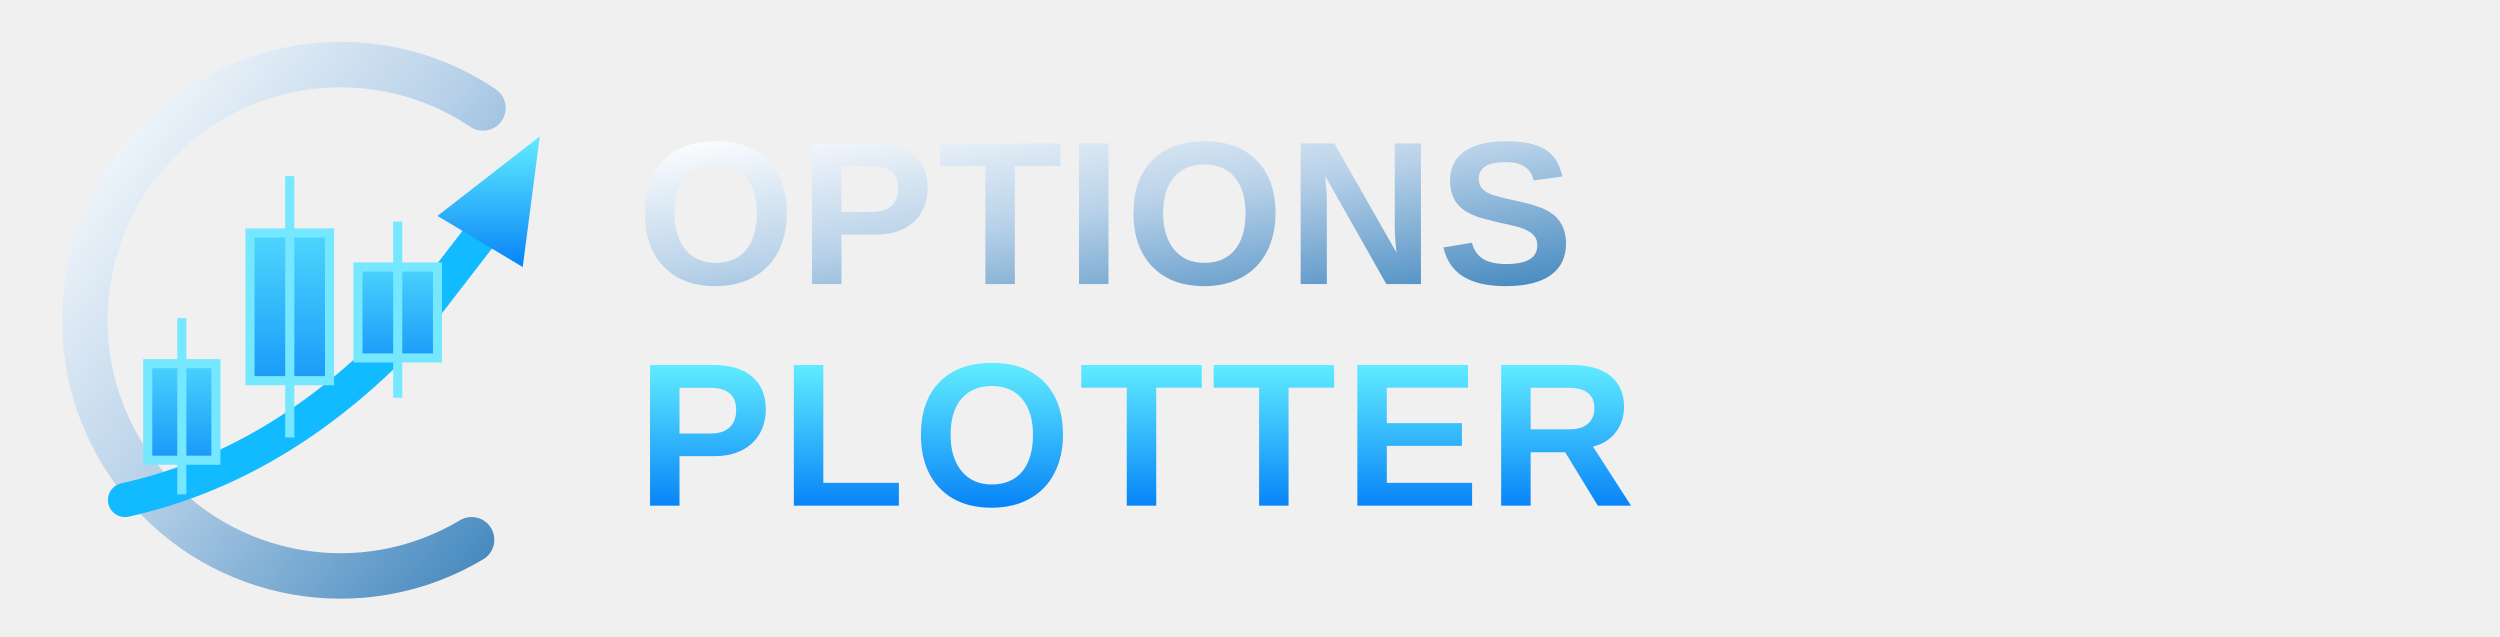
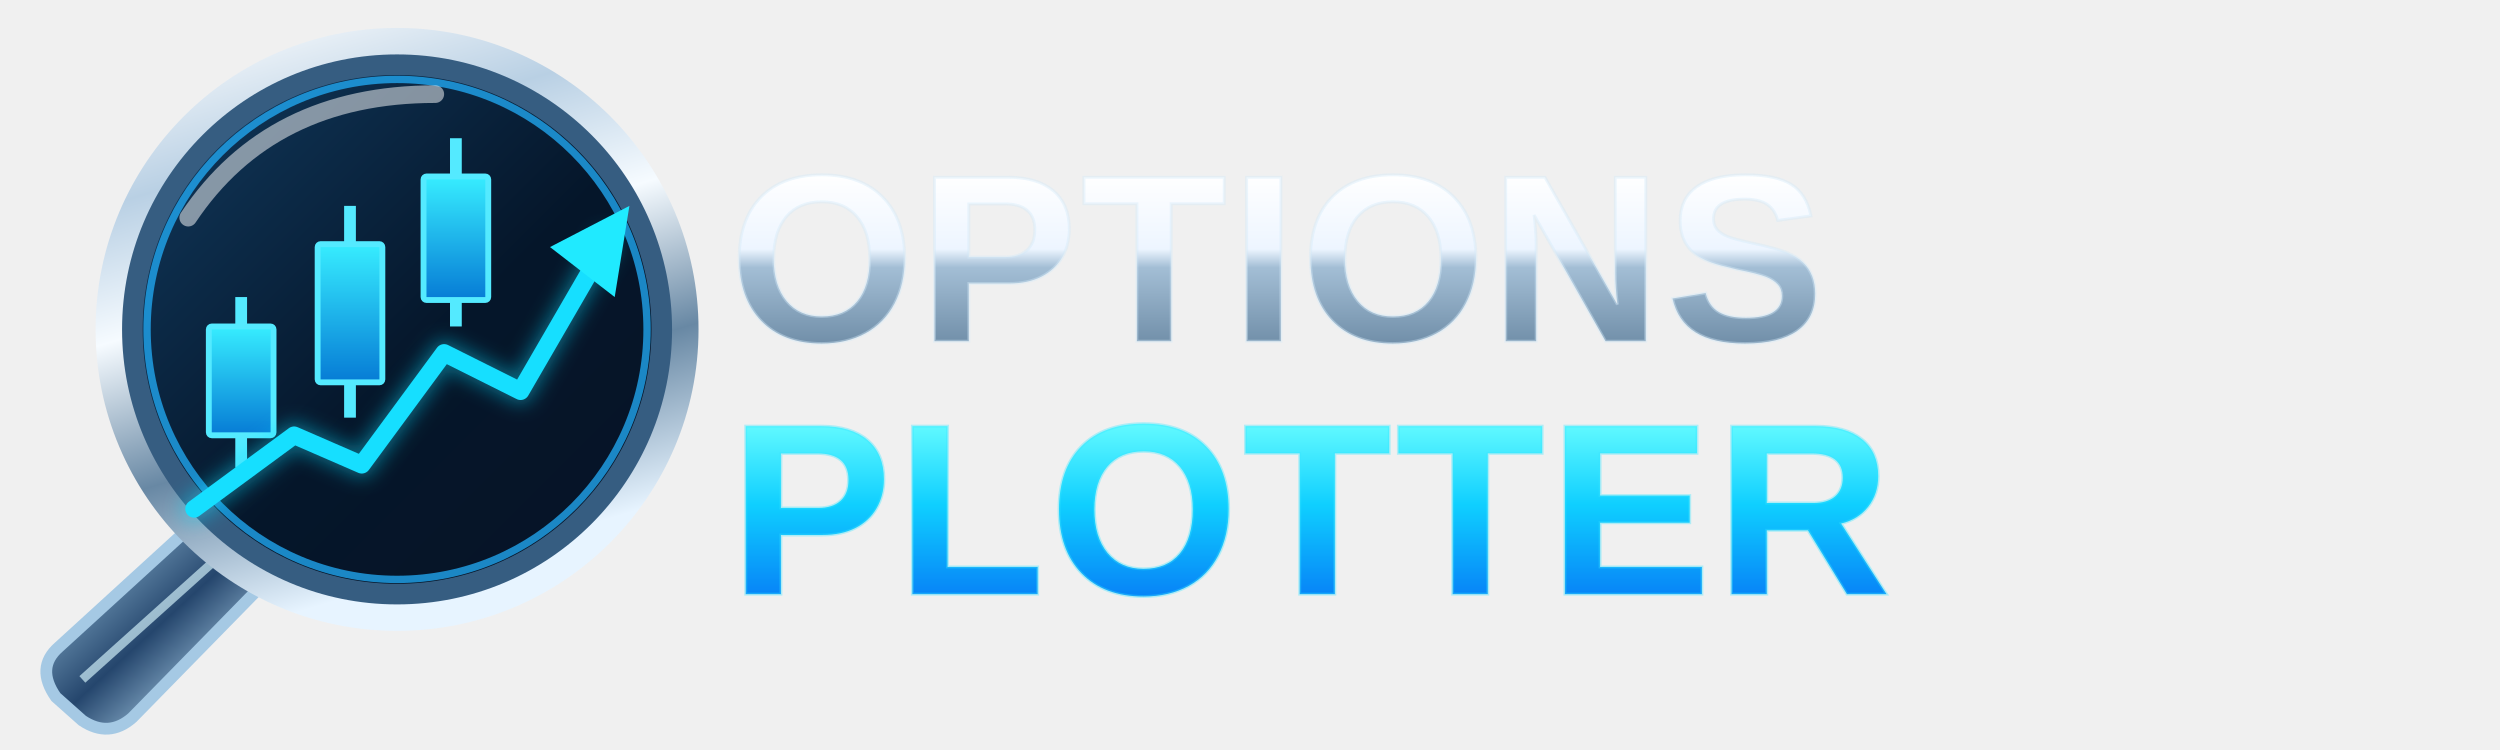
- <svg xmlns="http://www.w3.org/2000/svg" viewBox="0 0 440 112" role="img" aria-labelledby="title desc">
+ <svg xmlns="http://www.w3.org/2000/svg" viewBox="0 0 850 255" role="img" aria-labelledby="title desc">
  <defs>
-     <linearGradient id="metal" x1="0" y1="0" x2="1" y2="1">
-       <stop stop-color="#ffffff" />
-       <stop offset=".48" stop-color="#b9d2e9" />
-       <stop offset="1" stop-color="#4589bf" />
+     <linearGradient id="metal" x1="0" y1="0" x2=".3" y2="1">
+       <stop stop-color="#fff" />
+       <stop offset=".26" stop-color="#b9d0e4" />
+       <stop offset=".48" stop-color="#f6fbff" />
+       <stop offset=".73" stop-color="#6888a4" />
+       <stop offset="1" stop-color="#e7f4ff" />
    </linearGradient>
-     <linearGradient id="cyan" x1="0" y1="0" x2="0" y2="1">
-       <stop stop-color="#62edff" />
+     <linearGradient id="silverText" x1="0" y1="0" x2="0" y2="1">
+       <stop stop-color="#fff" />
+       <stop offset=".44" stop-color="#edf5ff" />
+       <stop offset=".55" stop-color="#a3bed5" />
+       <stop offset="1" stop-color="#718fa9" />
+     </linearGradient>
+     <linearGradient id="cyanText" x1="0" y1="0" x2="0" y2="1">
+       <stop stop-color="#62faff" />
+       <stop offset=".47" stop-color="#0fcfff" />
      <stop offset="1" stop-color="#0783f7" />
    </linearGradient>
+     <linearGradient id="glass" x1="0" y1="0" x2="1" y2="1">
+       <stop stop-color="#123c61" />
+       <stop offset=".55" stop-color="#05162a" />
+       <stop offset="1" stop-color="#071326" />
+     </linearGradient>
+     <linearGradient id="handle" x1="0" y1="0" x2="1" y2="1">
+       <stop stop-color="#e6f7ff" />
+       <stop offset=".23" stop-color="#6f96b5" />
+       <stop offset=".5" stop-color="#25466d" />
+       <stop offset=".76" stop-color="#94b8d3" />
+       <stop offset="1" stop-color="#122c50" />
+     </linearGradient>
+     <linearGradient id="bars" x1="0" y1="1" x2="0" y2="0">
+       <stop stop-color="#067bd5" />
+       <stop offset="1" stop-color="#37edff" />
+     </linearGradient>
+     <filter id="glow" x="-40%" y="-40%" width="180%" height="180%">
+       <feGaussianBlur stdDeviation="3" />
+     </filter>
  </defs>
-   <g transform="translate(4 4)">
-     <path d="M81 15 A45 45 0 1 0 79 91" fill="none" stroke="url(#metal)" stroke-width="8" stroke-linecap="round" />
-     <path d="M18 84 Q45 78 67 55 L84 33" fill="none" stroke="#12baff" stroke-width="6" stroke-linecap="round" />
-     <path d="M73 34 L91 20 L88 43 Z" fill="url(#cyan)" />
-     <g fill="url(#cyan)" stroke="#75e8ff" stroke-width="1.6">
-       <path d="M28 52 V83 M22 60 H34 V77 H22 Z" />
-       <path d="M47 27 V73 M40 37 H54 V63 H40 Z" />
-       <path d="M66 35 V66 M59 43 H73 V59 H59 Z" />
+   <g transform="translate(0 0)">
+     <path d="M66 178 L20 220 Q12 227 19 237 L28 245 Q37 251 45 244 L92 196" fill="url(#handle)" stroke="#a5c9e4" stroke-width="4" />
+     <path d="M28 231 L77 187" fill="none" stroke="#d9f7ff" stroke-opacity=".65" stroke-width="3" />
+     <circle cx="135" cy="112" r="93" fill="url(#glass)" stroke="#365d81" stroke-width="13" />
+     <circle cx="135" cy="112" r="98" fill="none" stroke="url(#metal)" stroke-width="9" />
+     <circle cx="135" cy="112" r="85" fill="none" stroke="#21aefa" stroke-width="2.5" opacity=".75" />
+     <path d="M64 74 Q92 32 148 32" fill="none" stroke="#fff" stroke-opacity=".5" stroke-width="6" stroke-linecap="round" />
+     <g fill="url(#bars)" stroke="#54eaff" stroke-width="2">
+       <path d="M82 125 v-24 M82 159 v-12" fill="none" stroke-width="4" />
+       <rect x="71" y="111" width="22" height="37" rx="1" />
+       <path d="M119 91 v-21 M119 142 v-15" fill="none" stroke-width="4" />
+       <rect x="108" y="83" width="22" height="47" rx="1" />
+       <path d="M155 66 v-19 M155 111 v-15" fill="none" stroke-width="4" />
+       <rect x="144" y="60" width="22" height="42" rx="1" />
    </g>
+     <path d="M66 173 L100 148 L123 158 L151 120 L177 133 L206 83" fill="none" stroke="#10dfff" stroke-width="9" stroke-linejoin="round" stroke-linecap="round" opacity=".4" filter="url(#glow)" />
+     <path d="M66 173 L100 148 L123 158 L151 120 L177 133 L206 83" fill="none" stroke="#16dfff" stroke-width="6" stroke-linejoin="round" stroke-linecap="round" />
+     <path d="M187 84 L214 70 L209 101 Z" fill="#20eaff" />
  </g>
-   <text x="112" y="50" fill="url(#metal)" font-family="Arial,Helvetica,sans-serif" font-size="36" font-weight="900" letter-spacing=".5">OPTIONS</text>
-   <text x="112" y="89" fill="url(#cyan)" font-family="Arial,Helvetica,sans-serif" font-size="36" font-weight="900" letter-spacing="1.3">PLOTTER</text>
+   <g font-family="Arial Black, Arial, Helvetica, sans-serif" font-weight="900" letter-spacing="1.3">
+     <text x="248" y="116" font-size="81" textLength="580" lengthAdjust="spacingAndGlyphs" fill="url(#silverText)" stroke="#d2e8f8" stroke-opacity=".4" stroke-width="1">OPTIONS</text>
+     <text x="248" y="202" font-size="83" textLength="580" lengthAdjust="spacingAndGlyphs" fill="url(#cyanText)" stroke="#38e5ff" stroke-opacity=".35" stroke-width="1">PLOTTER</text>
+   </g>
</svg>
